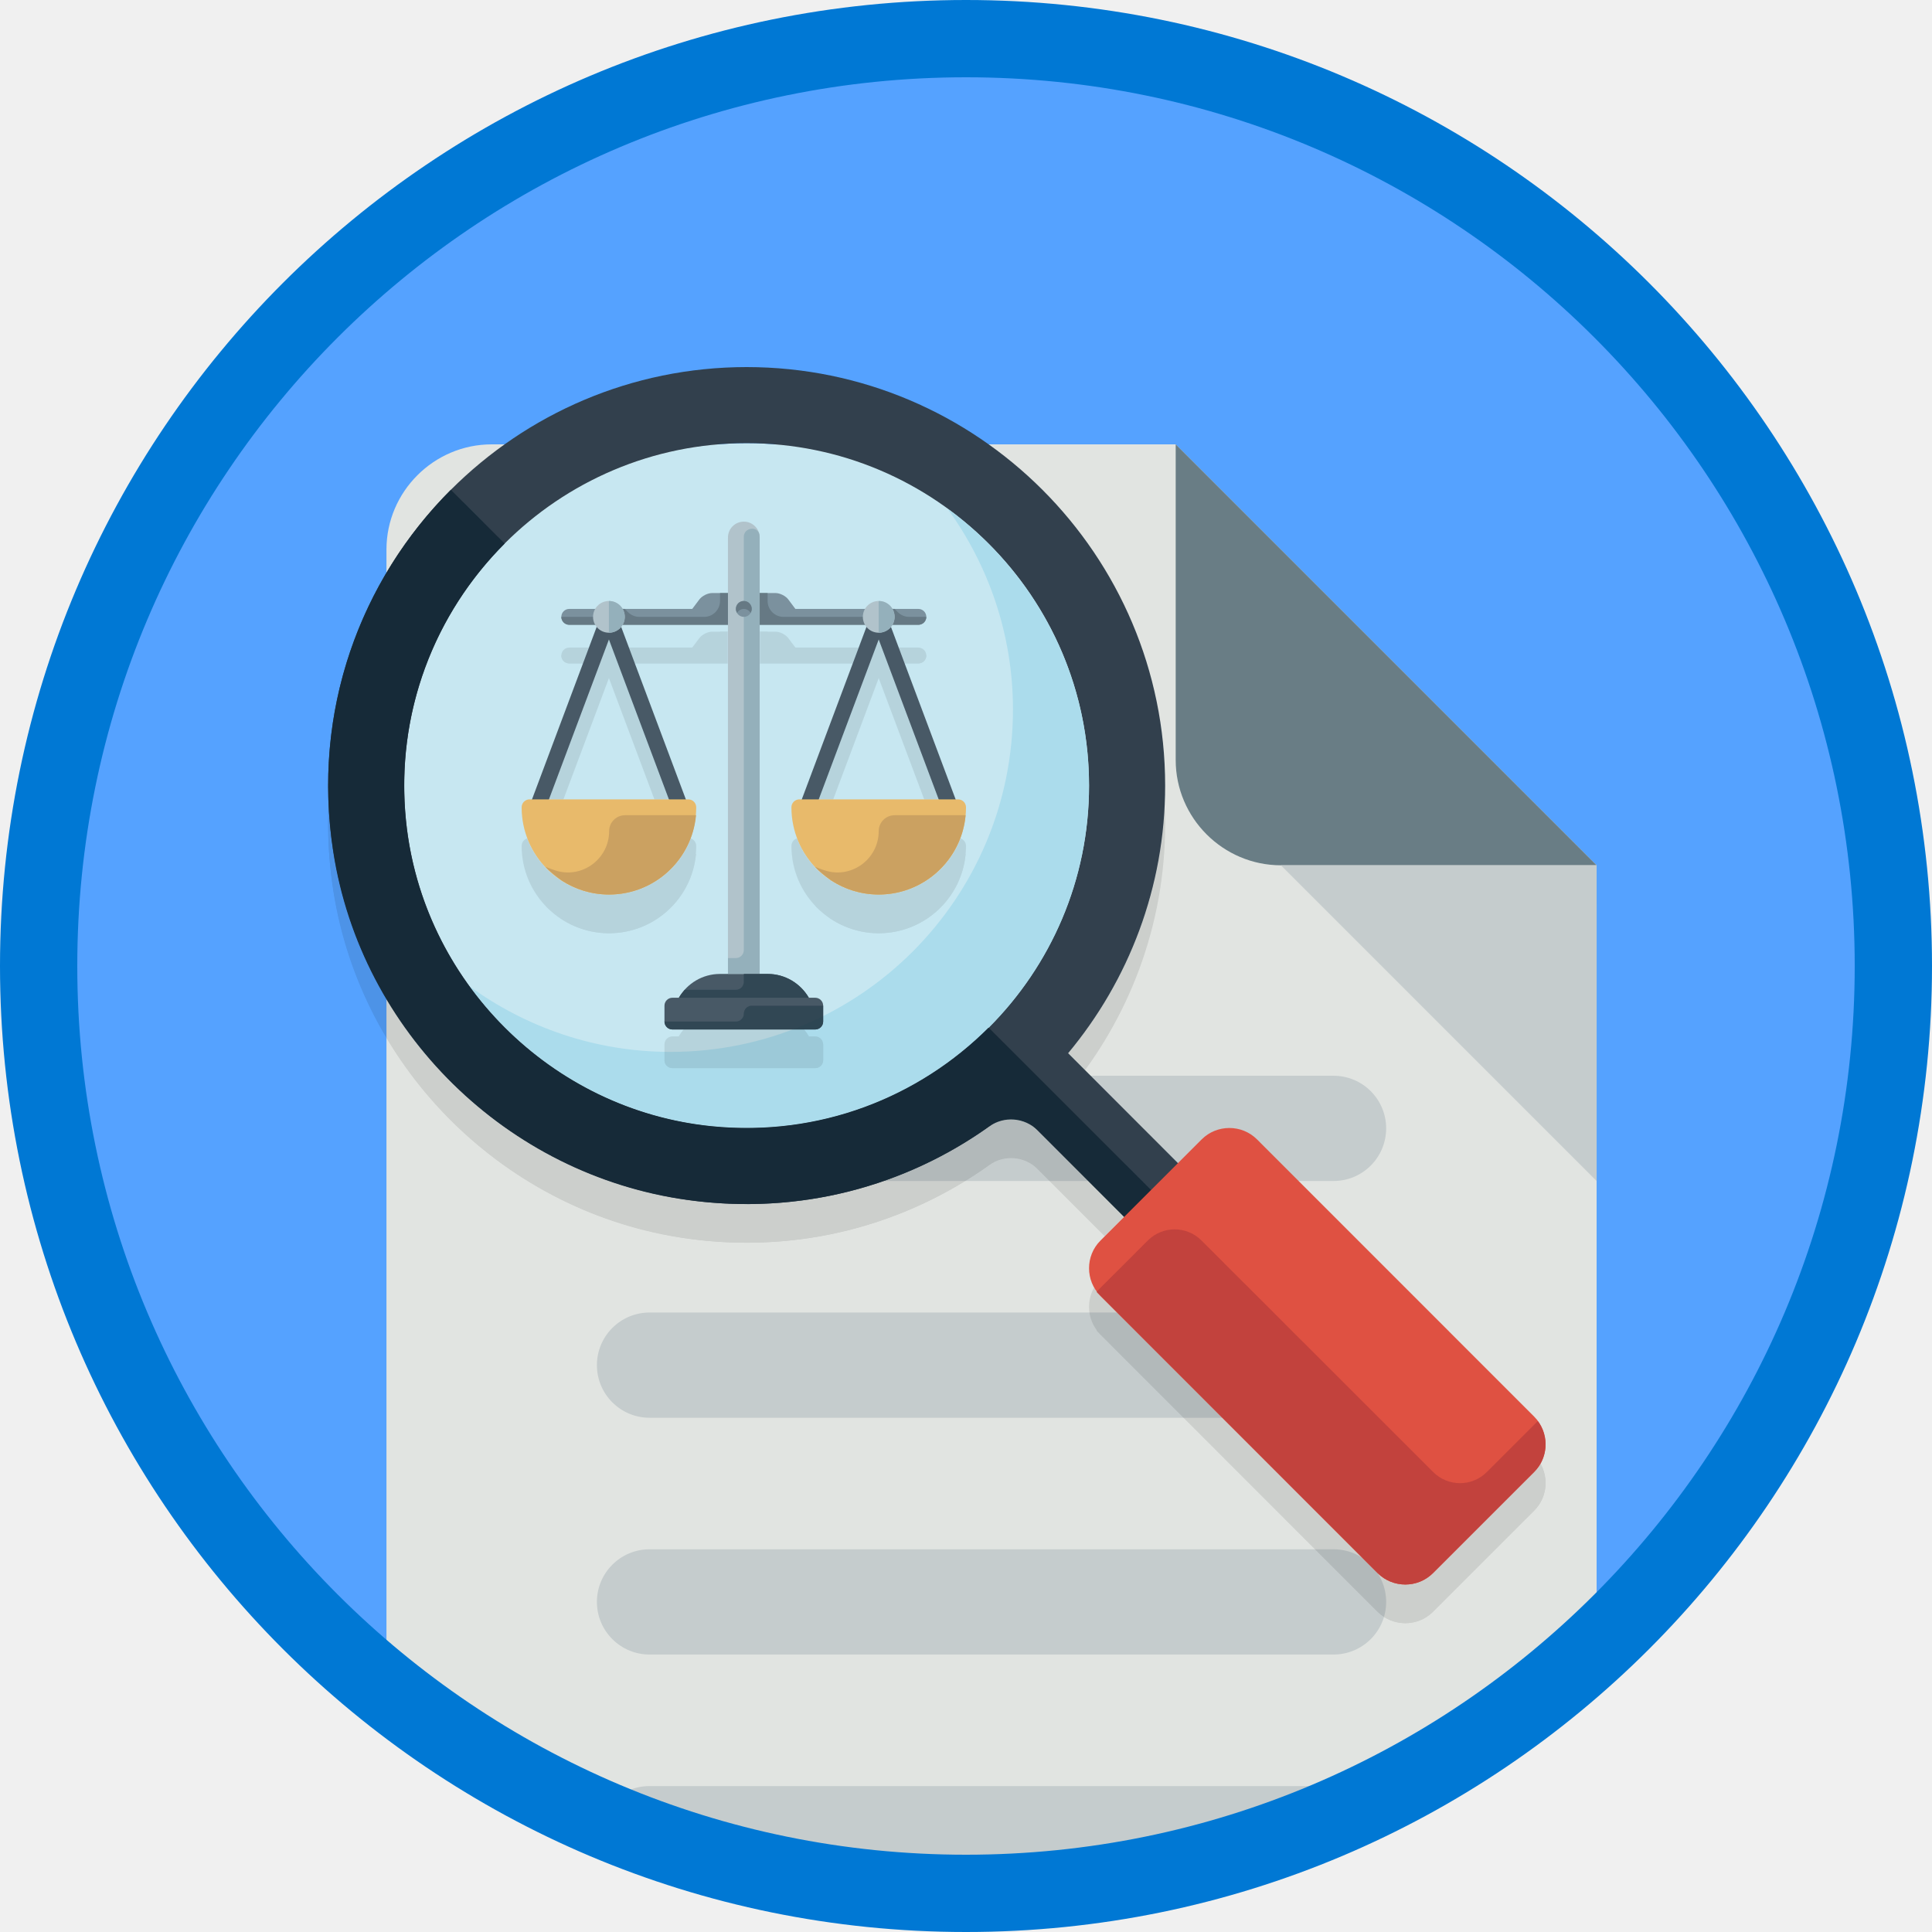
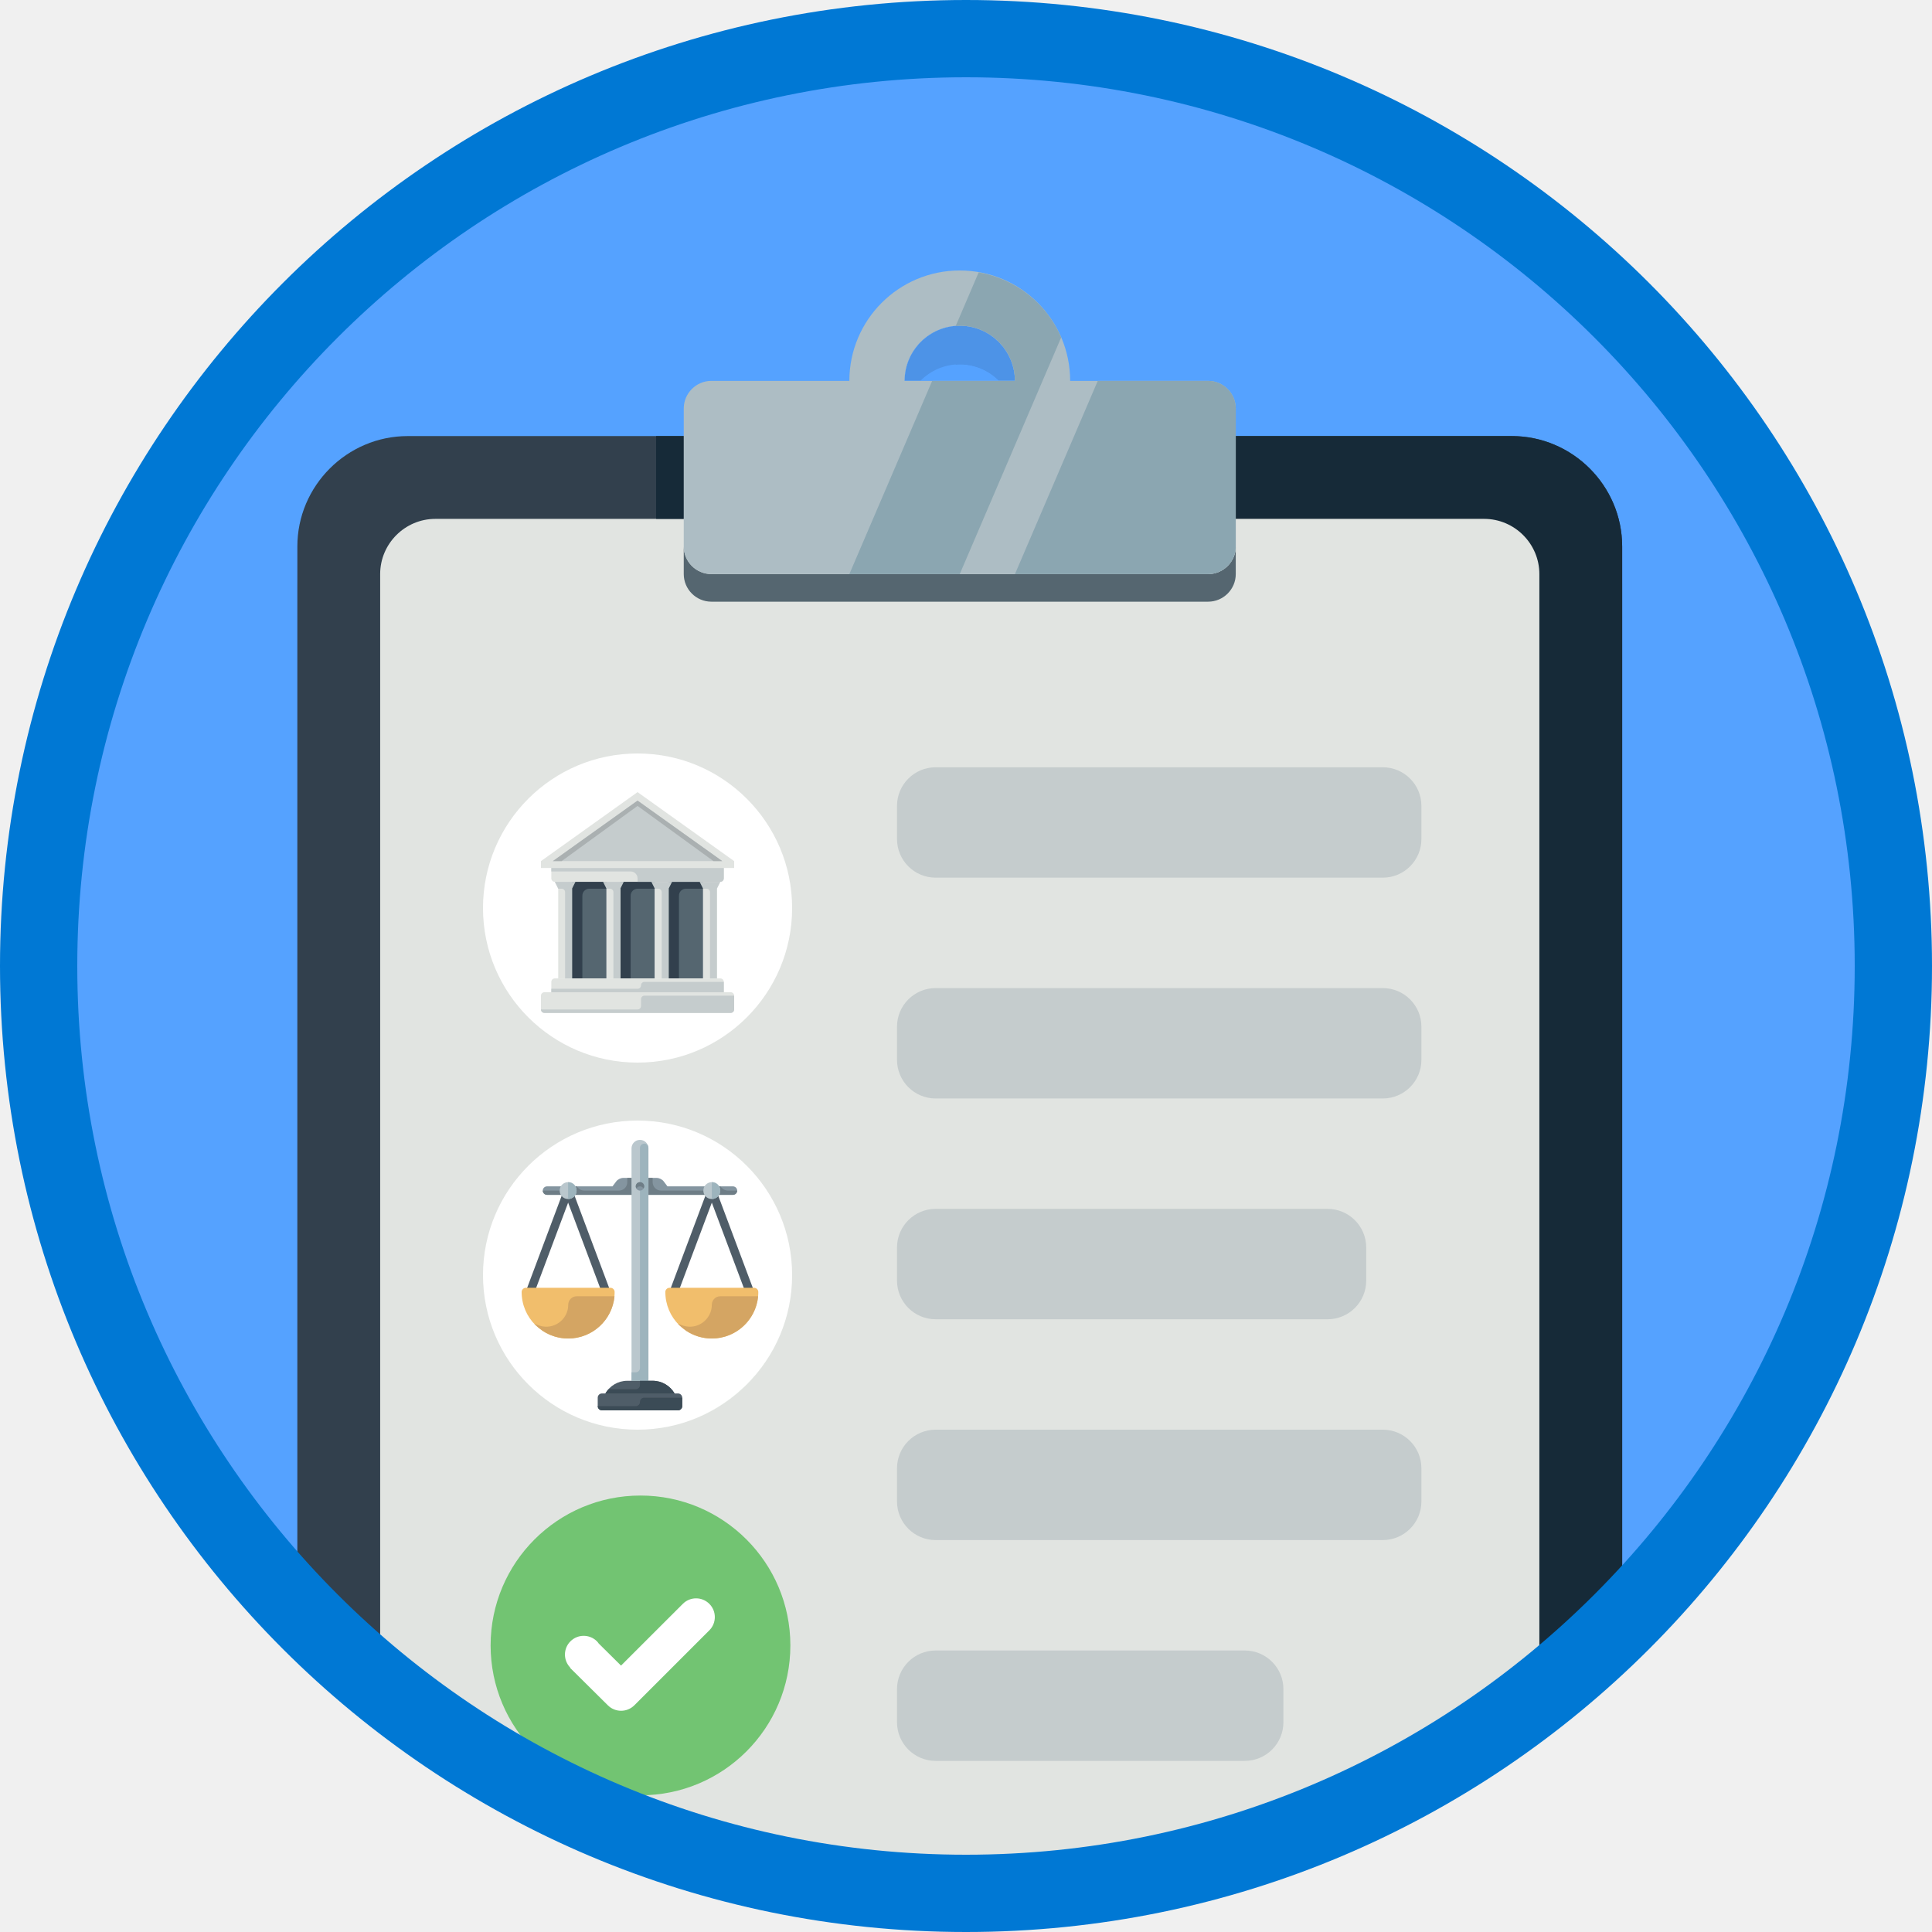
<svg xmlns="http://www.w3.org/2000/svg" xmlns:xlink="http://www.w3.org/1999/xlink" width="100px" height="100px" viewBox="0 0 100 100" version="1.1">
  <defs>
    <rect id="path-1" x="0" y="0" width="96" height="96" rx="48" />
-     <filter x="-6.2%" y="-4.6%" width="112.5%" height="110.2%" filterUnits="objectBoundingBox" id="filter-3">
+     <filter x="-5.8%" y="-4.3%" width="111.6%" height="108.7%" filterUnits="objectBoundingBox" id="filter-3">
      <feOffset dx="0" dy="2" in="SourceAlpha" result="shadowOffsetOuter1" />
      <feColorMatrix values="0 0 0 0 0   0 0 0 0 0   0 0 0 0 0  0 0 0 0.096 0" type="matrix" in="shadowOffsetOuter1" result="shadowMatrixOuter1" />
      <feMerge>
        <feMergeNode in="shadowMatrixOuter1" />
        <feMergeNode in="SourceGraphic" />
      </feMerge>
    </filter>
-     <filter x="-17.4%" y="-15.2%" width="134.8%" height="133.2%" filterUnits="objectBoundingBox" id="filter-4">
-       <feOffset dx="0" dy="2" in="SourceAlpha" result="shadowOffsetOuter1" />
-       <feColorMatrix values="0 0 0 0 0   0 0 0 0 0   0 0 0 0 0  0 0 0 0.1 0" type="matrix" in="shadowOffsetOuter1" result="shadowMatrixOuter1" />
-       <feMerge>
-         <feMergeNode in="shadowMatrixOuter1" />
-         <feMergeNode in="SourceGraphic" />
-       </feMerge>
-     </filter>
-     <filter x="-6.2%" y="-6.3%" width="112.5%" height="114.3%" filterUnits="objectBoundingBox" id="filter-5">
-       <feOffset dx="0" dy="2" in="SourceAlpha" result="shadowOffsetOuter1" />
-       <feColorMatrix values="0 0 0 0 0   0 0 0 0 0   0 0 0 0 0  0 0 0 0.096 0" type="matrix" in="shadowOffsetOuter1" result="shadowMatrixOuter1" />
-       <feMerge>
-         <feMergeNode in="shadowMatrixOuter1" />
-         <feMergeNode in="SourceGraphic" />
-       </feMerge>
-     </filter>
-     <filter x="-17.4%" y="-15.2%" width="134.8%" height="133.2%" filterUnits="objectBoundingBox" id="filter-6">
-       <feOffset dx="0" dy="2" in="SourceAlpha" result="shadowOffsetOuter1" />
-       <feColorMatrix values="0 0 0 0 0   0 0 0 0 0   0 0 0 0 0  0 0 0 0.1 0" type="matrix" in="shadowOffsetOuter1" result="shadowMatrixOuter1" />
-       <feMerge>
-         <feMergeNode in="shadowMatrixOuter1" />
-         <feMergeNode in="SourceGraphic" />
-       </feMerge>
-     </filter>
  </defs>
  <g id="Badges" stroke="none" stroke-width="1" fill="none" fill-rule="evenodd">
-     <g id="AI-Business-School-for-financial-services" transform="translate(-50, -260)">
-       <g id="AI-Business-School-for-financial-services/identify-guiding-principles-for-responsible-ai-in-your-business" transform="translate(50, 260)">
+     <g id="Identify-guiding-principles-for-responsible-AI-in-your-business" transform="translate(-50, -460)">
+       <g id="Identify-guiding-principles-for-responsible-AI-in-your-business/identify-governing-practices-for-responsible-AI" transform="translate(50, 460)">
        <g id="Mask" transform="translate(2, 2)">
          <mask id="mask-2" fill="white">
            <use xlink:href="#path-1" />
          </mask>
          <use id="BG" fill="#55A2FF" xlink:href="#path-1" />
-           <g id="Paper" filter="url(#filter-3)" mask="url(#mask-2)">
-             <g transform="translate(18, 21)" id="Group-2">
-               <g>
-                 <path d="M5.45,0 C2.454,0 0.003,2.451 0.003,5.447 L0.003,81.702 C0.003,84.698 2.454,87.149 5.45,87.149 L57.194,87.149 C60.191,87.149 62.641,84.698 62.641,81.702 L62.641,21.787 L40.854,0 L5.45,0" id="Fill-12" fill="#E1E4E1" />
-                 <path d="M46.301,21.787 L62.641,21.787 L40.854,0 L40.854,16.34 C40.854,19.336 43.305,21.787 46.301,21.787" id="Fill-13" fill="#697D85" />
-                 <path d="M49.024,38.128 L13.62,38.128 C12.116,38.128 10.896,36.908 10.896,35.404 C10.896,33.901 12.116,32.681 13.62,32.681 L49.024,32.681 C50.529,32.681 51.747,33.901 51.747,35.404 C51.747,36.908 50.529,38.128 49.024,38.128" id="Fill-14" fill="#C5CCCD" />
-                 <path d="M27.237,25.872 L13.62,25.872 C12.116,25.872 10.896,24.652 10.896,23.149 C10.896,21.646 12.116,20.426 13.62,20.426 L27.237,20.426 C28.741,20.426 29.96,21.646 29.96,23.149 C29.96,24.652 28.741,25.872 27.237,25.872" id="Fill-15" fill="#C5CCCD" />
-                 <path d="M27.237,14.979 L13.62,14.979 C12.116,14.979 10.896,13.759 10.896,12.255 C10.896,10.752 12.116,9.532 13.62,9.532 L27.237,9.532 C28.741,9.532 29.96,10.752 29.96,12.255 C29.96,13.759 28.741,14.979 27.237,14.979" id="Fill-16" fill="#C5CCCD" />
-                 <path d="M49.024,50.383 L13.62,50.383 C12.116,50.383 10.896,49.163 10.896,47.66 C10.896,46.156 12.116,44.936 13.62,44.936 L49.024,44.936 C50.529,44.936 51.747,46.156 51.747,47.66 C51.747,49.163 50.529,50.383 49.024,50.383" id="Fill-17" fill="#C5CCCD" />
-                 <path d="M49.024,62.638 L13.62,62.638 C12.116,62.638 10.896,61.418 10.896,59.915 C10.896,58.412 12.116,57.191 13.62,57.191 L49.024,57.191 C50.529,57.191 51.747,58.412 51.747,59.915 C51.747,61.418 50.529,62.638 49.024,62.638" id="Fill-18" fill="#C5CCCD" />
-                 <path d="M49.024,74.894 L13.62,74.894 C12.116,74.894 10.896,73.674 10.896,72.17 C10.896,70.667 12.116,69.447 13.62,69.447 L49.024,69.447 C50.529,69.447 51.747,70.667 51.747,72.17 C51.747,73.674 50.529,74.894 49.024,74.894" id="Fill-19" fill="#C5CCCD" />
-                 <polyline id="Fill-20" fill="#C5CCCD" points="62.641 38.128 46.301 21.787 62.641 21.787 62.641 38.128" />
+           <g id="Clipboard" filter="url(#filter-3)" mask="url(#mask-2)">
+             <g transform="translate(13, 12)">
+               <path d="M6.106,91.429 C2.963,91.429 0.391,88.857 0.391,85.714 L0.391,14.286 C0.391,11.143 2.963,8.571 6.106,8.571 L63.248,8.571 C66.391,8.571 68.963,11.143 68.963,14.286 L68.963,85.714 C68.963,88.857 66.391,91.429 63.248,91.429 L6.106,91.429" id="Fill-18" fill="#30404D" fill-rule="evenodd" />
+               <path d="M63.248,8.571 L34.677,8.571 L34.677,91.429 L63.248,91.429 C66.391,91.429 68.963,88.857 68.963,85.714 L68.963,14.286 C68.963,11.143 66.391,8.571 63.248,8.571" id="Fill-19" fill="#182A37" fill-rule="evenodd" />
+               <path d="M4.677,84.286 L4.677,15.714 C4.677,14.141 5.963,12.857 7.534,12.857 L61.82,12.857 C63.391,12.857 64.677,14.141 64.677,15.714 L64.677,84.286 C64.677,85.859 63.391,87.143 61.82,87.143 L7.534,87.143 C5.963,87.143 4.677,85.859 4.677,84.286 Z" id="Fill-20" fill="#E1E4E1" fill-rule="evenodd" />
+               <polygon id="Fill-26" fill="#182A37" fill-rule="evenodd" points="18.963 12.857 20.391 12.857 20.391 8.571 18.963 8.571" />
+               <g id="Group-70" stroke-width="1" fill="none" fill-rule="evenodd" transform="translate(10, 44)">
+                 <path d="M8.151,15.924 C3.867,15.924 0.394,12.451 0.394,8.167 C0.394,3.883 3.867,0.409 8.151,0.409 C12.436,0.409 15.909,3.883 15.909,8.167 C15.909,12.451 12.436,15.924 8.151,15.924 Z" id="Fill-25" fill="#72C472" />
+                 <path d="M11.715,6.015 C11.336,5.636 10.721,5.636 10.343,6.015 L7.144,9.211 L5.989,8.067 C5.961,8.028 5.933,7.989 5.898,7.954 C5.519,7.576 4.904,7.576 4.526,7.954 C4.15,8.328 4.148,8.934 4.515,9.314 L4.504,9.325 L6.461,11.265 C6.84,11.644 7.455,11.644 7.834,11.265 L11.712,7.388 C11.713,7.388 11.714,7.387 11.715,7.386 C12.094,7.007 12.094,6.392 11.715,6.015" id="Fill-26" fill="#FFFFFF" />
              </g>
-             </g>
-           </g>
-           <g id="Scale" filter="url(#filter-4)" opacity="0.846" mask="url(#mask-2)">
-             <g transform="translate(25, 24.99841)">
-               <path d="M20.536,4.518 L14.17,4.518 L13.8,4.025 C13.664,3.844 13.369,3.696 13.143,3.696 L9.857,3.696 C9.631,3.696 9.336,3.844 9.2,4.025 L8.83,4.518 L2.464,4.518 C2.238,4.518 2.054,4.701 2.054,4.929 C2.054,5.156 2.238,5.339 2.464,5.339 L20.536,5.339 C20.762,5.339 20.946,5.156 20.946,4.929 C20.946,4.701 20.762,4.518 20.536,4.518" id="Fill-659" fill="#6E828F" />
-               <path d="M20.054,4.929 C19.837,4.929 19.628,4.842 19.474,4.688 L19.304,4.518 L18.893,4.518 L18.893,4.929 L13.554,4.929 C13.1,4.929 12.732,4.561 12.732,4.107 L12.732,3.696 L12.321,3.696 L12.321,4.929 L10.679,4.929 L10.679,3.696 L10.268,3.696 L10.268,4.107 C10.268,4.561 9.9,4.929 9.446,4.929 L6.09,4.929 C5.872,4.929 5.663,4.842 5.509,4.688 L5.339,4.518 L4.929,4.518 L4.929,4.929 L2.054,4.929 C2.054,5.156 2.238,5.339 2.464,5.339 L20.536,5.339 C20.762,5.339 20.946,5.156 20.946,4.929 L20.054,4.929" id="Fill-660" fill="#546670" />
-               <path d="M12.321,23.411 L12.321,0.821 C12.321,0.367 11.953,0 11.5,0 C11.047,0 10.679,0.367 10.679,0.821 L10.679,23.411 C10.679,23.864 12.321,23.864 12.321,23.411" id="Fill-661" fill="#ADBDC4" />
-               <polyline id="Fill-662" fill="#30404D" points="1.206 14.93 0.437 14.641 4.133 4.784 4.903 5.073 1.206 14.93" />
-               <polyline id="Fill-663" fill="#30404D" points="7.83 14.93 4.133 5.073 4.903 4.784 8.599 14.641 7.83 14.93" />
-               <path d="M15.196,24.643 L14.865,24.643 C14.438,23.907 13.642,23.411 12.732,23.411 L10.268,23.411 C9.358,23.411 8.564,23.907 8.137,24.643 L7.804,24.643 C7.578,24.643 7.393,24.827 7.393,25.054 L7.393,25.875 C7.393,26.1 7.578,26.286 7.804,26.286 L15.196,26.286 C15.422,26.286 15.607,26.1 15.607,25.875 L15.607,25.054 C15.607,24.827 15.422,24.643 15.196,24.643" id="Fill-664" fill="#30404D" />
-               <path d="M9.036,14.786 C9.036,14.559 8.852,14.375 8.625,14.375 L0.411,14.375 C0.184,14.375 0,14.559 0,14.786 L0,14.787 C0,17.282 2.022,19.304 4.518,19.304 C7.013,19.304 9.037,17.281 9.036,14.787 C9.036,14.786 9.036,14.786 9.036,14.786" id="Fill-665" fill="#EFB252" />
-               <polyline id="Fill-666" fill="#30404D" points="15.17 14.93 14.401 14.641 18.097 4.784 18.867 5.073 15.17 14.93" />
-               <polyline id="Fill-667" fill="#30404D" points="21.794 14.93 18.097 5.073 18.867 4.784 22.563 14.641 21.794 14.93" />
-               <path d="M23,14.786 C23,14.559 22.816,14.375 22.589,14.375 L14.375,14.375 C14.148,14.375 13.964,14.559 13.964,14.786 L13.964,14.787 C13.964,17.282 15.986,19.304 18.482,19.304 C20.976,19.304 23.001,17.281 23,14.787 C23,14.786 23,14.786 23,14.786 L23,14.786" id="Fill-668" fill="#EFB252" />
-               <path d="M19.304,4.929 C19.304,5.382 18.936,5.75 18.482,5.75 C18.028,5.75 17.661,5.382 17.661,4.929 C17.661,4.474 18.028,4.107 18.482,4.107 C18.936,4.107 19.304,4.474 19.304,4.929" id="Fill-669" fill="#ADBDC4" />
-               <path d="M5.339,4.929 C5.339,5.382 4.971,5.75 4.518,5.75 C4.064,5.75 3.696,5.382 3.696,4.929 C3.696,4.474 4.064,4.107 4.518,4.107 C4.971,4.107 5.339,4.474 5.339,4.929" id="Fill-670" fill="#ADBDC4" />
-               <path d="M11.5,0.782 L11.5,22.179 C11.5,22.405 11.316,22.589 11.089,22.589 L10.679,22.589 L10.679,23.411 L12.321,23.411 L12.321,0.821 C12.321,0.774 12.317,0.728 12.31,0.683 C12.229,0.205 11.5,0.297 11.5,0.782" id="Fill-671" fill="#8BA6B1" />
-               <path d="M11.911,4.518 C11.911,4.745 11.727,4.929 11.5,4.929 C11.273,4.929 11.089,4.745 11.089,4.518 C11.089,4.291 11.273,4.107 11.5,4.107 C11.727,4.107 11.911,4.291 11.911,4.518" id="Fill-672" fill="#6E828F" />
-               <path d="M11.5,4.518 C11.65,4.518 11.776,4.602 11.848,4.723 C11.884,4.662 11.911,4.594 11.911,4.518 C11.911,4.291 11.727,4.107 11.5,4.107 C11.273,4.107 11.089,4.291 11.089,4.518 C11.089,4.594 11.116,4.662 11.152,4.723 C11.224,4.602 11.35,4.518 11.5,4.518" id="Fill-673" fill="#546670" />
-               <path d="M19.304,4.929 C19.304,4.474 18.936,4.107 18.482,4.107 L18.482,5.75 C18.936,5.75 19.304,5.382 19.304,4.929" id="Fill-674" fill="#8BA6B1" />
-               <path d="M5.339,4.929 C5.339,4.474 4.971,4.107 4.518,4.107 L4.518,5.75 C4.971,5.75 5.339,5.382 5.339,4.929" id="Fill-675" fill="#8BA6B1" />
-               <path d="M18.482,16.018 L18.482,16.018 C18.482,17.462 17.075,18.499 15.701,18.055 C15.525,17.997 15.353,17.935 15.185,17.869 C15.385,18.082 15.682,18.324 16.016,18.569 C16.726,19.032 17.571,19.304 18.482,19.304 C20.838,19.304 22.772,17.499 22.979,15.196 L19.304,15.196 C18.85,15.196 18.482,15.564 18.482,16.018" id="Fill-676" fill="#CC9547" />
-               <path d="M4.529,16.018 L4.529,16.018 C4.529,17.462 3.122,18.499 1.748,18.055 C1.572,17.997 1.4,17.935 1.232,17.869 C1.432,18.082 1.729,18.324 2.063,18.569 C2.772,19.032 3.618,19.304 4.529,19.304 C6.885,19.304 8.819,17.499 9.026,15.196 L5.35,15.196 C4.897,15.196 4.529,15.564 4.529,16.018" id="Fill-677" fill="#CC9547" />
-               <path d="M14.865,24.643 C14.438,23.907 13.642,23.411 12.732,23.411 L11.5,23.411 L11.5,23.821 C11.5,24.048 11.316,24.232 11.089,24.232 L8.441,24.232 C8.328,24.359 8.223,24.495 8.137,24.643 L14.865,24.643" id="Fill-678" fill="#182A37" />
-               <path d="M11.5,25.464 C11.5,25.691 11.316,25.875 11.089,25.875 L7.393,25.875 C7.393,26.101 7.578,26.286 7.804,26.286 L15.196,26.286 C15.422,26.286 15.607,26.101 15.607,25.875 L15.607,25.054 L11.911,25.054 C11.684,25.054 11.5,25.238 11.5,25.464" id="Fill-679" fill="#182A37" />
-             </g>
-           </g>
-           <g id="Magnify" filter="url(#filter-5)" mask="url(#mask-2)">
-             <g transform="translate(14, 17)" id="Group-30">
-               <g>
-                 <g id="Group-31">
-                   <path d="M40.369,21.662 C40.369,31.45 32.433,39.385 22.646,39.385 C12.859,39.385 4.923,31.45 4.923,21.662 C4.923,11.874 12.859,3.938 22.646,3.938 C32.433,3.938 40.369,11.874 40.369,21.662" id="Fill-1290" fill="#C7E7F1" />
-                   <path d="M4.923,21.662 C4.923,11.889 12.869,3.938 22.646,3.938 C32.414,3.938 40.369,11.889 40.369,21.662 C40.369,31.434 32.414,39.385 22.646,39.385 C12.869,39.385 4.923,31.434 4.923,21.662 Z M47.665,43.9 L39.286,35.514 C42.417,31.757 44.308,26.926 44.308,21.662 C44.308,9.717 34.59,0 22.646,0 C10.703,0 0.985,9.717 0.985,21.662 C0.985,33.606 10.703,43.323 22.646,43.323 C27.914,43.323 32.738,41.434 36.5,38.299 L44.889,46.685 L47.665,43.9 L47.665,43.9 Z" id="Fill-1292" fill="#30404D" />
-                   <path d="M33.044,7.328 C35.161,10.251 36.431,13.835 36.431,17.723 C36.431,27.511 28.495,35.446 18.708,35.446 C14.818,35.446 11.234,34.179 8.31,32.056 C11.53,36.49 16.748,39.385 22.646,39.385 C32.433,39.385 40.369,31.45 40.369,21.662 C40.369,15.762 37.474,10.55 33.044,7.328" id="Fill-1293" fill="#ABDCEC" />
-                   <path d="M19.574,43.109 C25.413,43.919 30.887,42.38 35.2,39.305 C35.978,38.749 37.041,38.84 37.721,39.517 L43.49,45.292 L46.277,45.292 L35.17,34.188 C31.567,37.791 26.427,39.853 20.834,39.293 C12.544,38.464 5.839,31.762 5.012,23.475 C4.45,17.879 6.518,12.737 10.122,9.135 L7.335,6.352 C2.678,11.014 0.118,17.786 1.25,25.095 C2.688,34.411 10.24,41.817 19.574,43.109" id="Fill-1294" fill="#182A37" />
-                   <path d="M63.409,54.325 C64.197,55.112 64.197,56.401 63.409,57.188 L58.171,62.425 C57.383,63.212 56.094,63.212 55.306,62.425 L40.96,48.075 C40.172,47.288 40.172,45.999 40.96,45.212 L46.198,39.975 C46.986,39.188 48.276,39.188 49.063,39.975 L63.409,54.325" id="Fill-1296" fill="#DF5142" />
-                   <path d="M63.596,54.556 L60.958,57.192 C60.19,57.961 58.949,57.961 58.181,57.192 L46.188,45.208 C45.42,44.439 44.18,44.439 43.412,45.208 L40.773,47.844 C40.773,47.861 40.773,47.87 40.773,47.887 L55.306,62.425 C56.094,63.212 57.383,63.212 58.171,62.425 L63.409,57.188 C64.128,56.473 64.187,55.346 63.596,54.556" id="Fill-1297" fill="#C2423D" />
-                 </g>
+               <g id="Group-70" stroke-width="1" fill="none" fill-rule="evenodd" transform="translate(10, 63)">
+                 <path d="M8.151,15.924 C3.867,15.924 0.394,12.451 0.394,8.167 C0.394,3.883 3.867,0.409 8.151,0.409 C12.436,0.409 15.909,3.883 15.909,8.167 C15.909,12.451 12.436,15.924 8.151,15.924 Z" id="Fill-25" fill="#72C472" />
+                 <path d="M11.715,6.015 C11.336,5.636 10.721,5.636 10.343,6.015 L7.144,9.211 L5.989,8.067 C5.961,8.028 5.933,7.989 5.898,7.954 C5.519,7.576 4.904,7.576 4.526,7.954 C4.15,8.328 4.148,8.934 4.515,9.314 L4.504,9.325 L6.461,11.265 C6.84,11.644 7.455,11.644 7.834,11.265 L11.712,7.388 C11.713,7.388 11.714,7.387 11.715,7.386 C12.094,7.007 12.094,6.392 11.715,6.015" id="Fill-26" fill="#FFFFFF" />
              </g>
-             </g>
-           </g>
-           <g id="Scale" filter="url(#filter-6)" opacity="0.846" mask="url(#mask-2)">
-             <g transform="translate(25, 25)">
-               <path d="M20.536,4.518 L14.17,4.518 L13.8,4.025 C13.664,3.844 13.369,3.696 13.143,3.696 L9.857,3.696 C9.631,3.696 9.336,3.844 9.2,4.025 L8.83,4.518 L2.464,4.518 C2.238,4.518 2.054,4.701 2.054,4.929 C2.054,5.156 2.238,5.339 2.464,5.339 L20.536,5.339 C20.762,5.339 20.946,5.156 20.946,4.929 C20.946,4.701 20.762,4.518 20.536,4.518" id="Fill-659" fill="#6E828F" />
-               <path d="M20.054,4.929 C19.837,4.929 19.628,4.842 19.474,4.688 L19.304,4.518 L18.893,4.518 L18.893,4.929 L13.554,4.929 C13.1,4.929 12.732,4.561 12.732,4.107 L12.732,3.696 L12.321,3.696 L12.321,4.929 L10.679,4.929 L10.679,3.696 L10.268,3.696 L10.268,4.107 C10.268,4.561 9.9,4.929 9.446,4.929 L6.09,4.929 C5.872,4.929 5.663,4.842 5.509,4.688 L5.339,4.518 L4.929,4.518 L4.929,4.929 L2.054,4.929 C2.054,5.156 2.238,5.339 2.464,5.339 L20.536,5.339 C20.762,5.339 20.946,5.156 20.946,4.929 L20.054,4.929" id="Fill-660" fill="#546670" />
-               <path d="M12.321,23.411 L12.321,0.821 C12.321,0.367 11.953,0 11.5,0 C11.047,0 10.679,0.367 10.679,0.821 L10.679,23.411 C10.679,23.864 12.321,23.864 12.321,23.411" id="Fill-661" fill="#ADBDC4" />
-               <polyline id="Fill-662" fill="#30404D" points="1.206 14.93 0.437 14.641 4.133 4.784 4.903 5.073 1.206 14.93" />
-               <polyline id="Fill-663" fill="#30404D" points="7.83 14.93 4.133 5.073 4.903 4.784 8.599 14.641 7.83 14.93" />
-               <path d="M15.196,24.643 L14.865,24.643 C14.438,23.907 13.642,23.411 12.732,23.411 L10.268,23.411 C9.358,23.411 8.564,23.907 8.137,24.643 L7.804,24.643 C7.578,24.643 7.393,24.827 7.393,25.054 L7.393,25.875 C7.393,26.1 7.578,26.286 7.804,26.286 L15.196,26.286 C15.422,26.286 15.607,26.1 15.607,25.875 L15.607,25.054 C15.607,24.827 15.422,24.643 15.196,24.643" id="Fill-664" fill="#30404D" />
-               <path d="M9.036,14.786 C9.036,14.559 8.852,14.375 8.625,14.375 L0.411,14.375 C0.184,14.375 0,14.559 0,14.786 L0,14.787 C0,17.282 2.022,19.304 4.518,19.304 C7.013,19.304 9.037,17.281 9.036,14.787 C9.036,14.786 9.036,14.786 9.036,14.786" id="Fill-665" fill="#EFB252" />
-               <polyline id="Fill-666" fill="#30404D" points="15.17 14.93 14.401 14.641 18.097 4.784 18.867 5.073 15.17 14.93" />
-               <polyline id="Fill-667" fill="#30404D" points="21.794 14.93 18.097 5.073 18.867 4.784 22.563 14.641 21.794 14.93" />
-               <path d="M23,14.786 C23,14.559 22.816,14.375 22.589,14.375 L14.375,14.375 C14.148,14.375 13.964,14.559 13.964,14.786 L13.964,14.787 C13.964,17.282 15.986,19.304 18.482,19.304 C20.976,19.304 23.001,17.281 23,14.787 C23,14.786 23,14.786 23,14.786 L23,14.786" id="Fill-668" fill="#EFB252" />
-               <path d="M19.304,4.929 C19.304,5.382 18.936,5.75 18.482,5.75 C18.028,5.75 17.661,5.382 17.661,4.929 C17.661,4.474 18.028,4.107 18.482,4.107 C18.936,4.107 19.304,4.474 19.304,4.929" id="Fill-669" fill="#ADBDC4" />
-               <path d="M5.339,4.929 C5.339,5.382 4.971,5.75 4.518,5.75 C4.064,5.75 3.696,5.382 3.696,4.929 C3.696,4.474 4.064,4.107 4.518,4.107 C4.971,4.107 5.339,4.474 5.339,4.929" id="Fill-670" fill="#ADBDC4" />
-               <path d="M11.5,0.782 L11.5,22.179 C11.5,22.405 11.316,22.589 11.089,22.589 L10.679,22.589 L10.679,23.411 L12.321,23.411 L12.321,0.821 C12.321,0.774 12.317,0.728 12.31,0.683 C12.229,0.205 11.5,0.297 11.5,0.782" id="Fill-671" fill="#8BA6B1" />
-               <path d="M11.911,4.518 C11.911,4.745 11.727,4.929 11.5,4.929 C11.273,4.929 11.089,4.745 11.089,4.518 C11.089,4.291 11.273,4.107 11.5,4.107 C11.727,4.107 11.911,4.291 11.911,4.518" id="Fill-672" fill="#6E828F" />
-               <path d="M11.5,4.518 C11.65,4.518 11.776,4.602 11.848,4.723 C11.884,4.662 11.911,4.594 11.911,4.518 C11.911,4.291 11.727,4.107 11.5,4.107 C11.273,4.107 11.089,4.291 11.089,4.518 C11.089,4.594 11.116,4.662 11.152,4.723 C11.224,4.602 11.35,4.518 11.5,4.518" id="Fill-673" fill="#546670" />
-               <path d="M19.304,4.929 C19.304,4.474 18.936,4.107 18.482,4.107 L18.482,5.75 C18.936,5.75 19.304,5.382 19.304,4.929" id="Fill-674" fill="#8BA6B1" />
-               <path d="M5.339,4.929 C5.339,4.474 4.971,4.107 4.518,4.107 L4.518,5.75 C4.971,5.75 5.339,5.382 5.339,4.929" id="Fill-675" fill="#8BA6B1" />
-               <path d="M18.482,16.018 L18.482,16.018 C18.482,17.462 17.075,18.499 15.701,18.055 C15.525,17.997 15.353,17.935 15.185,17.869 C15.385,18.082 15.682,18.324 16.016,18.569 C16.726,19.032 17.571,19.304 18.482,19.304 C20.838,19.304 22.772,17.499 22.979,15.196 L19.304,15.196 C18.85,15.196 18.482,15.564 18.482,16.018" id="Fill-676" fill="#CC9547" />
-               <path d="M4.529,16.018 L4.529,16.018 C4.529,17.462 3.122,18.499 1.748,18.055 C1.572,17.997 1.4,17.935 1.232,17.869 C1.432,18.082 1.729,18.324 2.063,18.569 C2.772,19.032 3.618,19.304 4.529,19.304 C6.885,19.304 8.819,17.499 9.026,15.196 L5.35,15.196 C4.897,15.196 4.529,15.564 4.529,16.018" id="Fill-677" fill="#CC9547" />
-               <path d="M14.865,24.643 C14.438,23.907 13.642,23.411 12.732,23.411 L11.5,23.411 L11.5,23.821 C11.5,24.048 11.316,24.232 11.089,24.232 L8.441,24.232 C8.328,24.359 8.223,24.495 8.137,24.643 L14.865,24.643" id="Fill-678" fill="#182A37" />
-               <path d="M11.5,25.464 C11.5,25.691 11.316,25.875 11.089,25.875 L7.393,25.875 C7.393,26.101 7.578,26.286 7.804,26.286 L15.196,26.286 C15.422,26.286 15.607,26.101 15.607,25.875 L15.607,25.054 L11.911,25.054 C11.684,25.054 11.5,25.238 11.5,25.464" id="Fill-679" fill="#182A37" />
+               <circle id="Oval" fill="#FFFFFF" fill-rule="evenodd" cx="18" cy="33" r="8" />
+               <circle id="Oval" fill="#FFFFFF" fill-rule="evenodd" cx="18" cy="52" r="8" />
+               <g id="Scale" opacity="0.846" stroke-width="1" fill="none" fill-rule="evenodd" transform="translate(12, 45)">
+                 <path d="M10.938,2.406 L7.547,2.406 L7.35,2.144 C7.278,2.047 7.12,1.969 7,1.969 L5.25,1.969 C5.13,1.969 4.972,2.047 4.9,2.144 L4.703,2.406 L1.312,2.406 C1.192,2.406 1.094,2.504 1.094,2.625 C1.094,2.746 1.192,2.844 1.312,2.844 L10.938,2.844 C11.058,2.844 11.156,2.746 11.156,2.625 C11.156,2.504 11.058,2.406 10.938,2.406" id="Fill-659" fill="#6E828F" />
+                 <path d="M10.681,2.625 C10.565,2.625 10.454,2.579 10.372,2.497 L10.281,2.406 L10.062,2.406 L10.062,2.625 L7.219,2.625 C6.977,2.625 6.781,2.429 6.781,2.188 L6.781,1.969 L6.562,1.969 L6.562,2.625 L5.688,2.625 L5.688,1.969 L5.469,1.969 L5.469,2.188 C5.469,2.429 5.273,2.625 5.031,2.625 L3.244,2.625 C3.128,2.625 3.016,2.579 2.934,2.497 L2.844,2.406 L2.625,2.406 L2.625,2.625 L1.094,2.625 C1.094,2.746 1.192,2.844 1.312,2.844 L10.938,2.844 C11.058,2.844 11.156,2.746 11.156,2.625 L10.681,2.625" id="Fill-660" fill="#546670" />
+                 <path d="M6.562,12.469 L6.562,0.438 C6.562,0.196 6.367,0 6.125,0 C5.883,0 5.688,0.196 5.688,0.438 L5.688,12.469 C5.688,12.71 6.562,12.71 6.562,12.469" id="Fill-661" fill="#ADBDC4" />
+                 <polyline id="Fill-662" fill="#30404D" points="0.642 7.952 0.233 7.798 2.201 2.548 2.611 2.702 0.642 7.952" />
+                 <polyline id="Fill-663" fill="#30404D" points="4.17 7.952 2.201 2.702 2.611 2.548 4.58 7.798 4.17 7.952" />
+                 <path d="M8.094,13.125 L7.917,13.125 C7.69,12.733 7.266,12.469 6.781,12.469 L5.469,12.469 C4.984,12.469 4.561,12.733 4.334,13.125 L4.156,13.125 C4.036,13.125 3.938,13.223 3.938,13.344 L3.938,13.781 C3.938,13.901 4.036,14 4.156,14 L8.094,14 C8.214,14 8.312,13.901 8.312,13.781 L8.312,13.344 C8.312,13.223 8.214,13.125 8.094,13.125" id="Fill-664" fill="#30404D" />
+                 <path d="M4.813,7.875 C4.813,7.754 4.715,7.656 4.594,7.656 L0.219,7.656 C0.098,7.656 0,7.754 0,7.875 L0,7.875 C0,9.205 1.077,10.281 2.406,10.281 C3.735,10.281 4.813,9.204 4.813,7.875 C4.813,7.875 4.813,7.875 4.813,7.875" id="Fill-665" fill="#EFB252" />
+                 <polyline id="Fill-666" fill="#30404D" points="8.08 7.952 7.67 7.798 9.639 2.548 10.049 2.702 8.08 7.952" />
+                 <polyline id="Fill-667" fill="#30404D" points="11.608 7.952 9.639 2.702 10.049 2.548 12.017 7.798 11.608 7.952" />
+                 <path d="M12.25,7.875 C12.25,7.754 12.152,7.656 12.031,7.656 L7.656,7.656 C7.535,7.656 7.437,7.754 7.437,7.875 L7.438,7.875 C7.438,9.205 8.514,10.281 9.844,10.281 C11.172,10.281 12.25,9.204 12.25,7.875 C12.25,7.875 12.25,7.875 12.25,7.875 L12.25,7.875" id="Fill-668" fill="#EFB252" />
+                 <path d="M10.281,2.625 C10.281,2.867 10.085,3.062 9.844,3.062 C9.602,3.062 9.406,2.867 9.406,2.625 C9.406,2.383 9.602,2.188 9.844,2.188 C10.085,2.188 10.281,2.383 10.281,2.625" id="Fill-669" fill="#ADBDC4" />
+                 <path d="M2.844,2.625 C2.844,2.867 2.648,3.062 2.406,3.062 C2.165,3.062 1.969,2.867 1.969,2.625 C1.969,2.383 2.165,2.188 2.406,2.188 C2.648,2.188 2.844,2.383 2.844,2.625" id="Fill-670" fill="#ADBDC4" />
+                 <path d="M6.125,0.416 L6.125,11.812 C6.125,11.933 6.027,12.031 5.906,12.031 L5.688,12.031 L5.688,12.469 L6.562,12.469 L6.562,0.438 C6.562,0.412 6.56,0.388 6.556,0.364 C6.513,0.109 6.125,0.158 6.125,0.416" id="Fill-671" fill="#8BA6B1" />
+                 <path d="M6.344,2.406 C6.344,2.527 6.246,2.625 6.125,2.625 C6.004,2.625 5.906,2.527 5.906,2.406 C5.906,2.285 6.004,2.188 6.125,2.188 C6.246,2.188 6.344,2.285 6.344,2.406" id="Fill-672" fill="#6E828F" />
+                 <path d="M6.125,2.406 C6.205,2.406 6.272,2.451 6.31,2.516 C6.33,2.483 6.344,2.447 6.344,2.406 C6.344,2.285 6.246,2.188 6.125,2.188 C6.004,2.188 5.906,2.285 5.906,2.406 C5.906,2.447 5.92,2.483 5.94,2.516 C5.978,2.451 6.045,2.406 6.125,2.406" id="Fill-673" fill="#546670" />
+                 <path d="M10.281,2.625 C10.281,2.383 10.085,2.188 9.844,2.188 L9.844,3.062 C10.085,3.062 10.281,2.867 10.281,2.625" id="Fill-674" fill="#8BA6B1" />
+                 <path d="M2.844,2.625 C2.844,2.383 2.648,2.188 2.406,2.188 L2.406,3.062 C2.648,3.062 2.844,2.867 2.844,2.625" id="Fill-675" fill="#8BA6B1" />
+                 <path d="M9.844,8.531 L9.844,8.531 C9.844,9.3 9.094,9.852 8.363,9.616 C8.269,9.586 8.177,9.553 8.088,9.517 C8.194,9.63 8.352,9.76 8.53,9.89 C8.908,10.137 9.359,10.281 9.844,10.281 C11.098,10.281 12.129,9.32 12.239,8.094 L10.281,8.094 C10.04,8.094 9.844,8.29 9.844,8.531" id="Fill-676" fill="#CC9547" />
+                 <path d="M2.412,8.531 L2.412,8.531 C2.412,9.3 1.663,9.852 0.931,9.616 C0.837,9.586 0.746,9.553 0.656,9.517 C0.763,9.63 0.921,9.76 1.099,9.89 C1.477,10.137 1.927,10.281 2.412,10.281 C3.667,10.281 4.697,9.32 4.807,8.094 L2.85,8.094 C2.608,8.094 2.412,8.29 2.412,8.531" id="Fill-677" fill="#CC9547" />
+                 <path d="M7.917,13.125 C7.69,12.733 7.266,12.469 6.781,12.469 L6.125,12.469 L6.125,12.688 C6.125,12.808 6.027,12.906 5.906,12.906 L4.496,12.906 C4.435,12.974 4.38,13.046 4.334,13.125 L7.917,13.125" id="Fill-678" fill="#182A37" />
+                 <path d="M6.125,13.562 C6.125,13.683 6.027,13.781 5.906,13.781 L3.938,13.781 C3.938,13.902 4.036,14 4.156,14 L8.094,14 C8.214,14 8.312,13.902 8.312,13.781 L8.312,13.344 L6.344,13.344 C6.223,13.344 6.125,13.442 6.125,13.562" id="Fill-679" fill="#182A37" />
+               </g>
+               <rect id="Rectangle" fill="#C5CCCD" fill-rule="nonzero" x="31.429" y="25.714" width="27.143" height="5.714" rx="2" />
+               <rect id="Rectangle" fill="#C5CCCD" fill-rule="nonzero" x="31.429" y="48.571" width="24.286" height="5.714" rx="2" />
+               <rect id="Rectangle" fill="#C5CCCD" fill-rule="nonzero" x="31.429" y="37.143" width="27.143" height="5.714" rx="2" />
+               <rect id="Rectangle" fill="#C5CCCD" fill-rule="nonzero" x="31.429" y="60" width="27.143" height="5.714" rx="2" />
+               <rect id="Rectangle" fill="#C5CCCD" fill-rule="nonzero" x="31.429" y="71.429" width="20" height="5.714" rx="2" />
+               <g id="Top" stroke-width="1" fill="none" fill-rule="evenodd" transform="translate(20.3899, 0)">
+                 <path d="M27.144,15.714 L1.43,15.714 C0.644,15.714 0.001,15.071 0.001,14.286 L0.001,15.714 C0.001,16.5 0.644,17.143 1.43,17.143 L27.144,17.143 C27.93,17.143 28.573,16.5 28.573,15.714 L28.573,14.286 C28.573,15.071 27.93,15.714 27.144,15.714" id="Fill-22" fill="#546670" />
+                 <path d="M14.287,2.857 C15.863,2.857 17.144,4.139 17.144,5.714 L11.43,5.714 C11.43,4.139 12.71,2.857 14.287,2.857 Z M27.144,5.714 L20.001,5.714 C20.001,2.559 17.443,0 14.287,0 C11.131,0 8.573,2.559 8.573,5.714 L1.43,5.714 C0.644,5.714 0.001,6.357 0.001,7.143 L0.001,14.286 C0.001,15.071 0.644,15.714 1.43,15.714 L27.144,15.714 C27.93,15.714 28.573,15.071 28.573,14.286 L28.573,7.143 C28.573,6.357 27.93,5.714 27.144,5.714 L27.144,5.714 Z" id="Fill-24" fill="#ADBDC4" />
+                 <path d="M28.573,14.286 L28.573,7.143 C28.573,6.357 27.93,5.714 27.144,5.714 L21.43,5.714 L17.144,15.714 L27.144,15.714 C27.93,15.714 28.573,15.071 28.573,14.286" id="Fill-33" fill="#8BA6B1" />
+                 <path d="M15.266,0.099 L14.074,2.879 C14.146,2.873 14.214,2.857 14.287,2.857 C15.863,2.857 17.144,4.139 17.144,5.714 L12.859,5.714 L8.573,15.714 L14.287,15.714 L19.537,3.463 C18.787,1.717 17.19,0.433 15.266,0.099" id="Fill-34" fill="#8BA6B1" />
+               </g>
+               <g id="Govt" stroke-width="1" fill="none" fill-rule="evenodd" transform="translate(13, 27)">
+                 <polyline id="Fill-1264" fill="#C5CCCD" points="0.179 3.75 0.179 3.663 5 0.219 9.821 3.663 9.821 3.75 0.179 3.75" />
+                 <polygon id="Fill-1265" fill="#546670" points="6.607 9.643 8.393 9.643 8.393 4.643 6.607 4.643" />
+                 <polygon id="Fill-1266" fill="#546670" points="4.107 9.643 5.893 9.643 5.893 4.643 4.107 4.643" />
+                 <polygon id="Fill-1267" fill="#546670" points="1.607 9.643 3.393 9.643 3.393 4.643 1.607 4.643" />
+                 <path d="M1.607,4.643 L1.607,9.643 L2.143,9.643 L2.143,5.357 C2.143,5.16 2.303,5 2.5,5 L3.393,5 L3.393,4.643 L1.607,4.643" id="Fill-1268" fill="#30404D" />
+                 <path d="M4.107,4.643 L4.107,9.643 L4.643,9.643 L4.643,5.357 C4.643,5.16 4.803,5 5,5 L5.893,5 L5.893,4.643 L4.107,4.643" id="Fill-1269" fill="#30404D" />
+                 <path d="M6.607,4.643 L6.607,9.643 L7.143,9.643 L7.143,5.357 C7.143,5.16 7.303,5 7.5,5 L8.393,5 L8.393,4.643 L6.607,4.643" id="Fill-1270" fill="#30404D" />
+                 <path d="M0.536,10.357 C0.536,10.455 0.616,10.536 0.714,10.536 L9.286,10.536 C9.384,10.536 9.464,10.455 9.464,10.357 L9.464,9.821 C9.464,9.723 9.384,9.643 9.286,9.643 L0.714,9.643 C0.616,9.643 0.536,9.723 0.536,9.821 L0.536,10.357" id="Fill-1271" fill="#E1E4E1" />
+                 <path d="M0.536,4.464 C0.536,4.562 0.616,4.643 0.714,4.643 L9.286,4.643 C9.384,4.643 9.464,4.562 9.464,4.464 L9.464,3.929 C9.464,3.83 9.384,3.75 9.286,3.75 L0.714,3.75 C0.616,3.75 0.536,3.83 0.536,3.929 L0.536,4.464" id="Fill-1272" fill="#E1E4E1" />
+                 <path d="M0,11.25 C0,11.348 0.08,11.429 0.179,11.429 L9.821,11.429 C9.92,11.429 10,11.348 10,11.25 L10,10.536 C10,10.438 9.92,10.357 9.821,10.357 L0.179,10.357 C0.08,10.357 0,10.438 0,10.536 L0,11.25" id="Fill-1273" fill="#E1E4E1" />
+                 <polygon id="Fill-1274" fill="#E1E4E1" points="0.893 9.643 1.607 9.643 1.607 5 0.893 5" />
+                 <polygon id="Fill-1275" fill="#E1E4E1" points="3.393 9.643 4.107 9.643 4.107 5 3.393 5" />
+                 <polygon id="Fill-1276" fill="#E1E4E1" points="5.893 9.643 6.607 9.643 6.607 5 5.893 5" />
+                 <polygon id="Fill-1277" fill="#E1E4E1" points="8.393 9.643 9.107 9.643 9.107 5 8.393 5" />
+                 <path d="M5,0 L0,3.571 L0,3.929 L10,3.929 L10,3.571 L5,0 Z M5,0.439 L9.386,3.571 L0.614,3.571 L5,0.439 L5,0.439 Z" id="Fill-1278" fill="#E1E4E1" />
+                 <path d="M9.821,11.429 C9.92,11.429 10,11.348 10,11.25 L10,10.536 L5.357,10.536 C5.259,10.536 5.179,10.616 5.179,10.714 L5.179,11.071 C5.179,11.17 5.099,11.25 5,11.25 L0,11.25 C0,11.348 0.08,11.429 0.179,11.429 L9.821,11.429" id="Fill-1281" fill="#C5CCCD" />
+                 <path d="M9.464,10.357 L9.464,9.821 L5.357,9.821 C5.259,9.821 5.179,9.901 5.179,10 C5.179,10.099 5.099,10.179 5,10.179 L0.536,10.179 L0.536,10.357 L9.464,10.357" id="Fill-1282" fill="#C5CCCD" />
+                 <path d="M5.714,4.643 L5.893,5 L6.071,5 C6.17,5 6.25,5.08 6.25,5.179 L6.25,9.643 L6.607,9.643 L6.607,5 L6.786,4.643 L5.714,4.643" id="Fill-1283" fill="#C5CCCD" />
+                 <path d="M8.214,4.643 L8.393,5 L8.571,5 C8.67,5 8.75,5.08 8.75,5.179 L8.75,9.643 L9.107,9.643 L9.107,5 L9.286,4.643 L8.214,4.643" id="Fill-1284" fill="#C5CCCD" />
+                 <path d="M3.214,4.643 L3.393,5 L3.571,5 C3.67,5 3.75,5.08 3.75,5.179 L3.75,9.643 L4.107,9.643 L4.107,5 L4.286,4.643 L3.214,4.643" id="Fill-1285" fill="#C5CCCD" />
+                 <path d="M0.714,4.643 L0.893,5 L1.071,5 C1.17,5 1.25,5.08 1.25,5.179 L1.25,9.643 L1.607,9.643 L1.607,5 L1.786,4.643 L0.714,4.643" id="Fill-1286" fill="#C5CCCD" />
+                 <path d="M0.536,3.929 L0.536,4.107 L4.643,4.107 C4.84,4.107 5,4.267 5,4.464 L5,4.643 L9.286,4.643 C9.384,4.643 9.464,4.562 9.464,4.464 L9.464,3.929 L0.536,3.929" id="Fill-1287" fill="#C5CCCD" />
+                 <polyline id="Fill-1288" fill="#AAB0B1" points="8.929 3.571 5 0.714 5 0.439 9.386 3.571 8.929 3.571" />
+                 <polyline id="Fill-1289" fill="#AAB0B1" points="1.071 3.571 5 0.714 5 0.439 0.614 3.571 1.071 3.571" />
+               </g>
            </g>
          </g>
        </g>
        <g id="Azure-Border" stroke="#0078D4" stroke-width="4">
          <rect x="2" y="2" width="96" height="96" rx="48" />
        </g>
      </g>
    </g>
  </g>
</svg>
